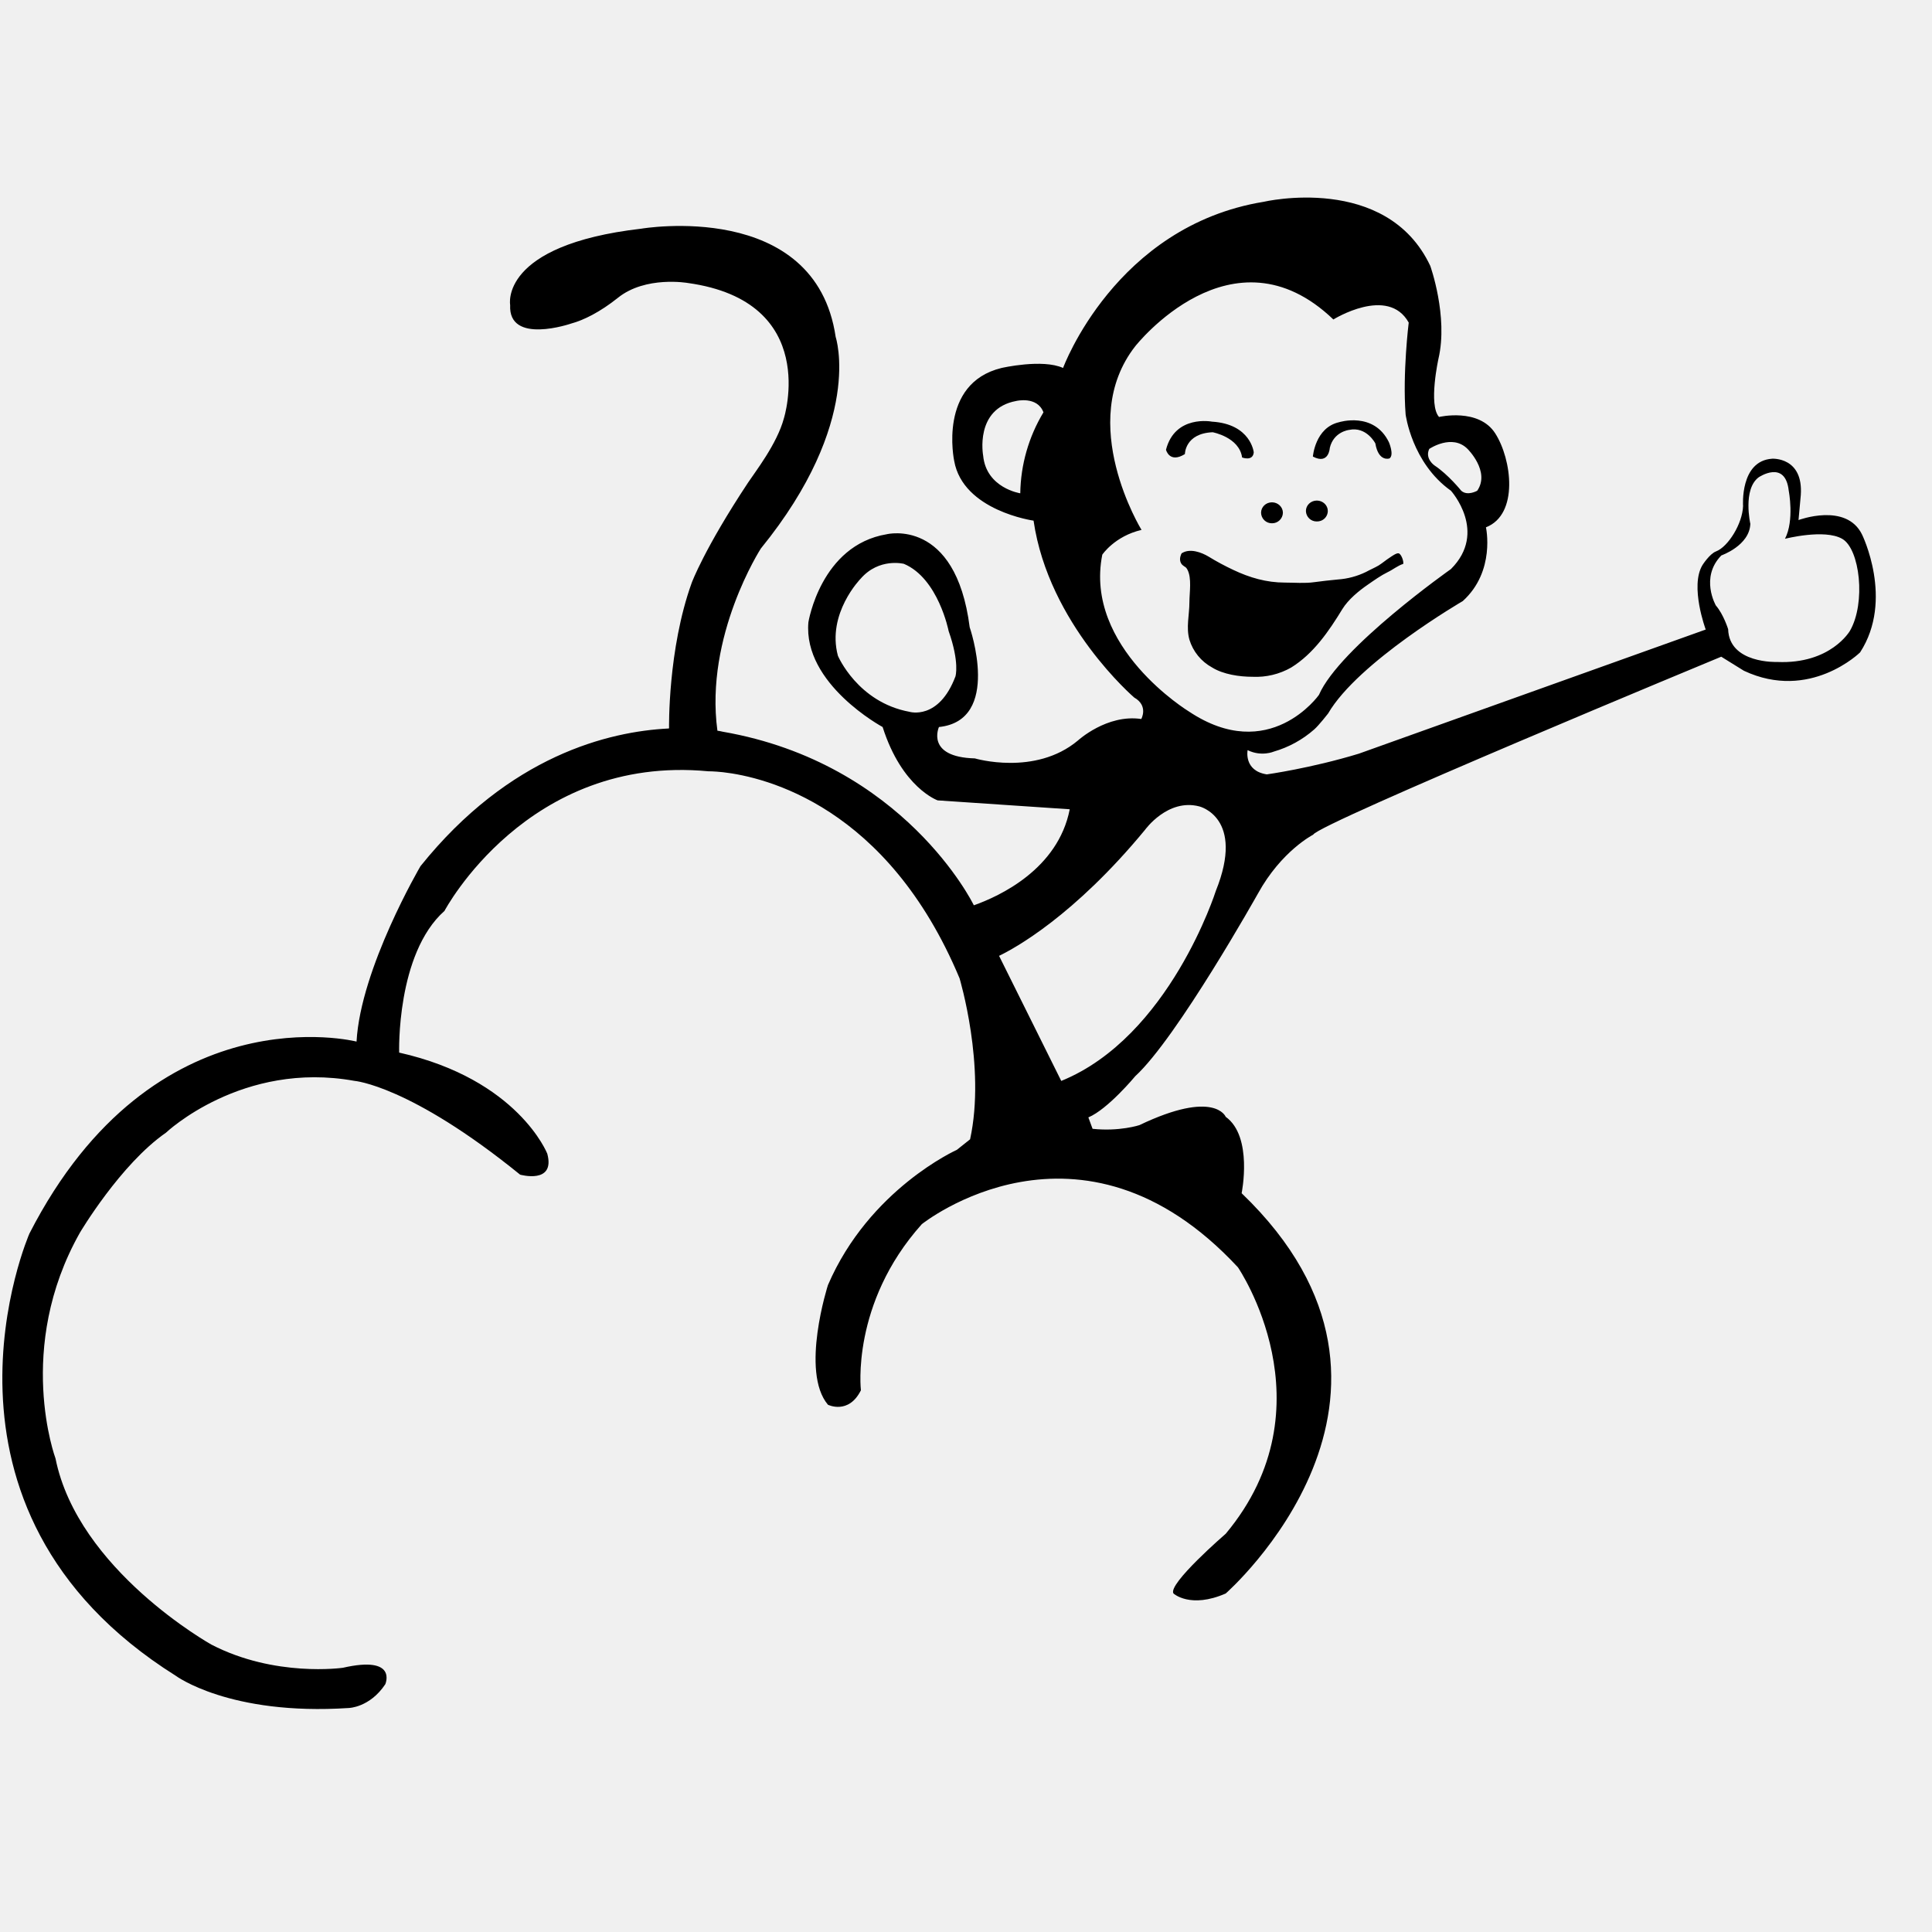
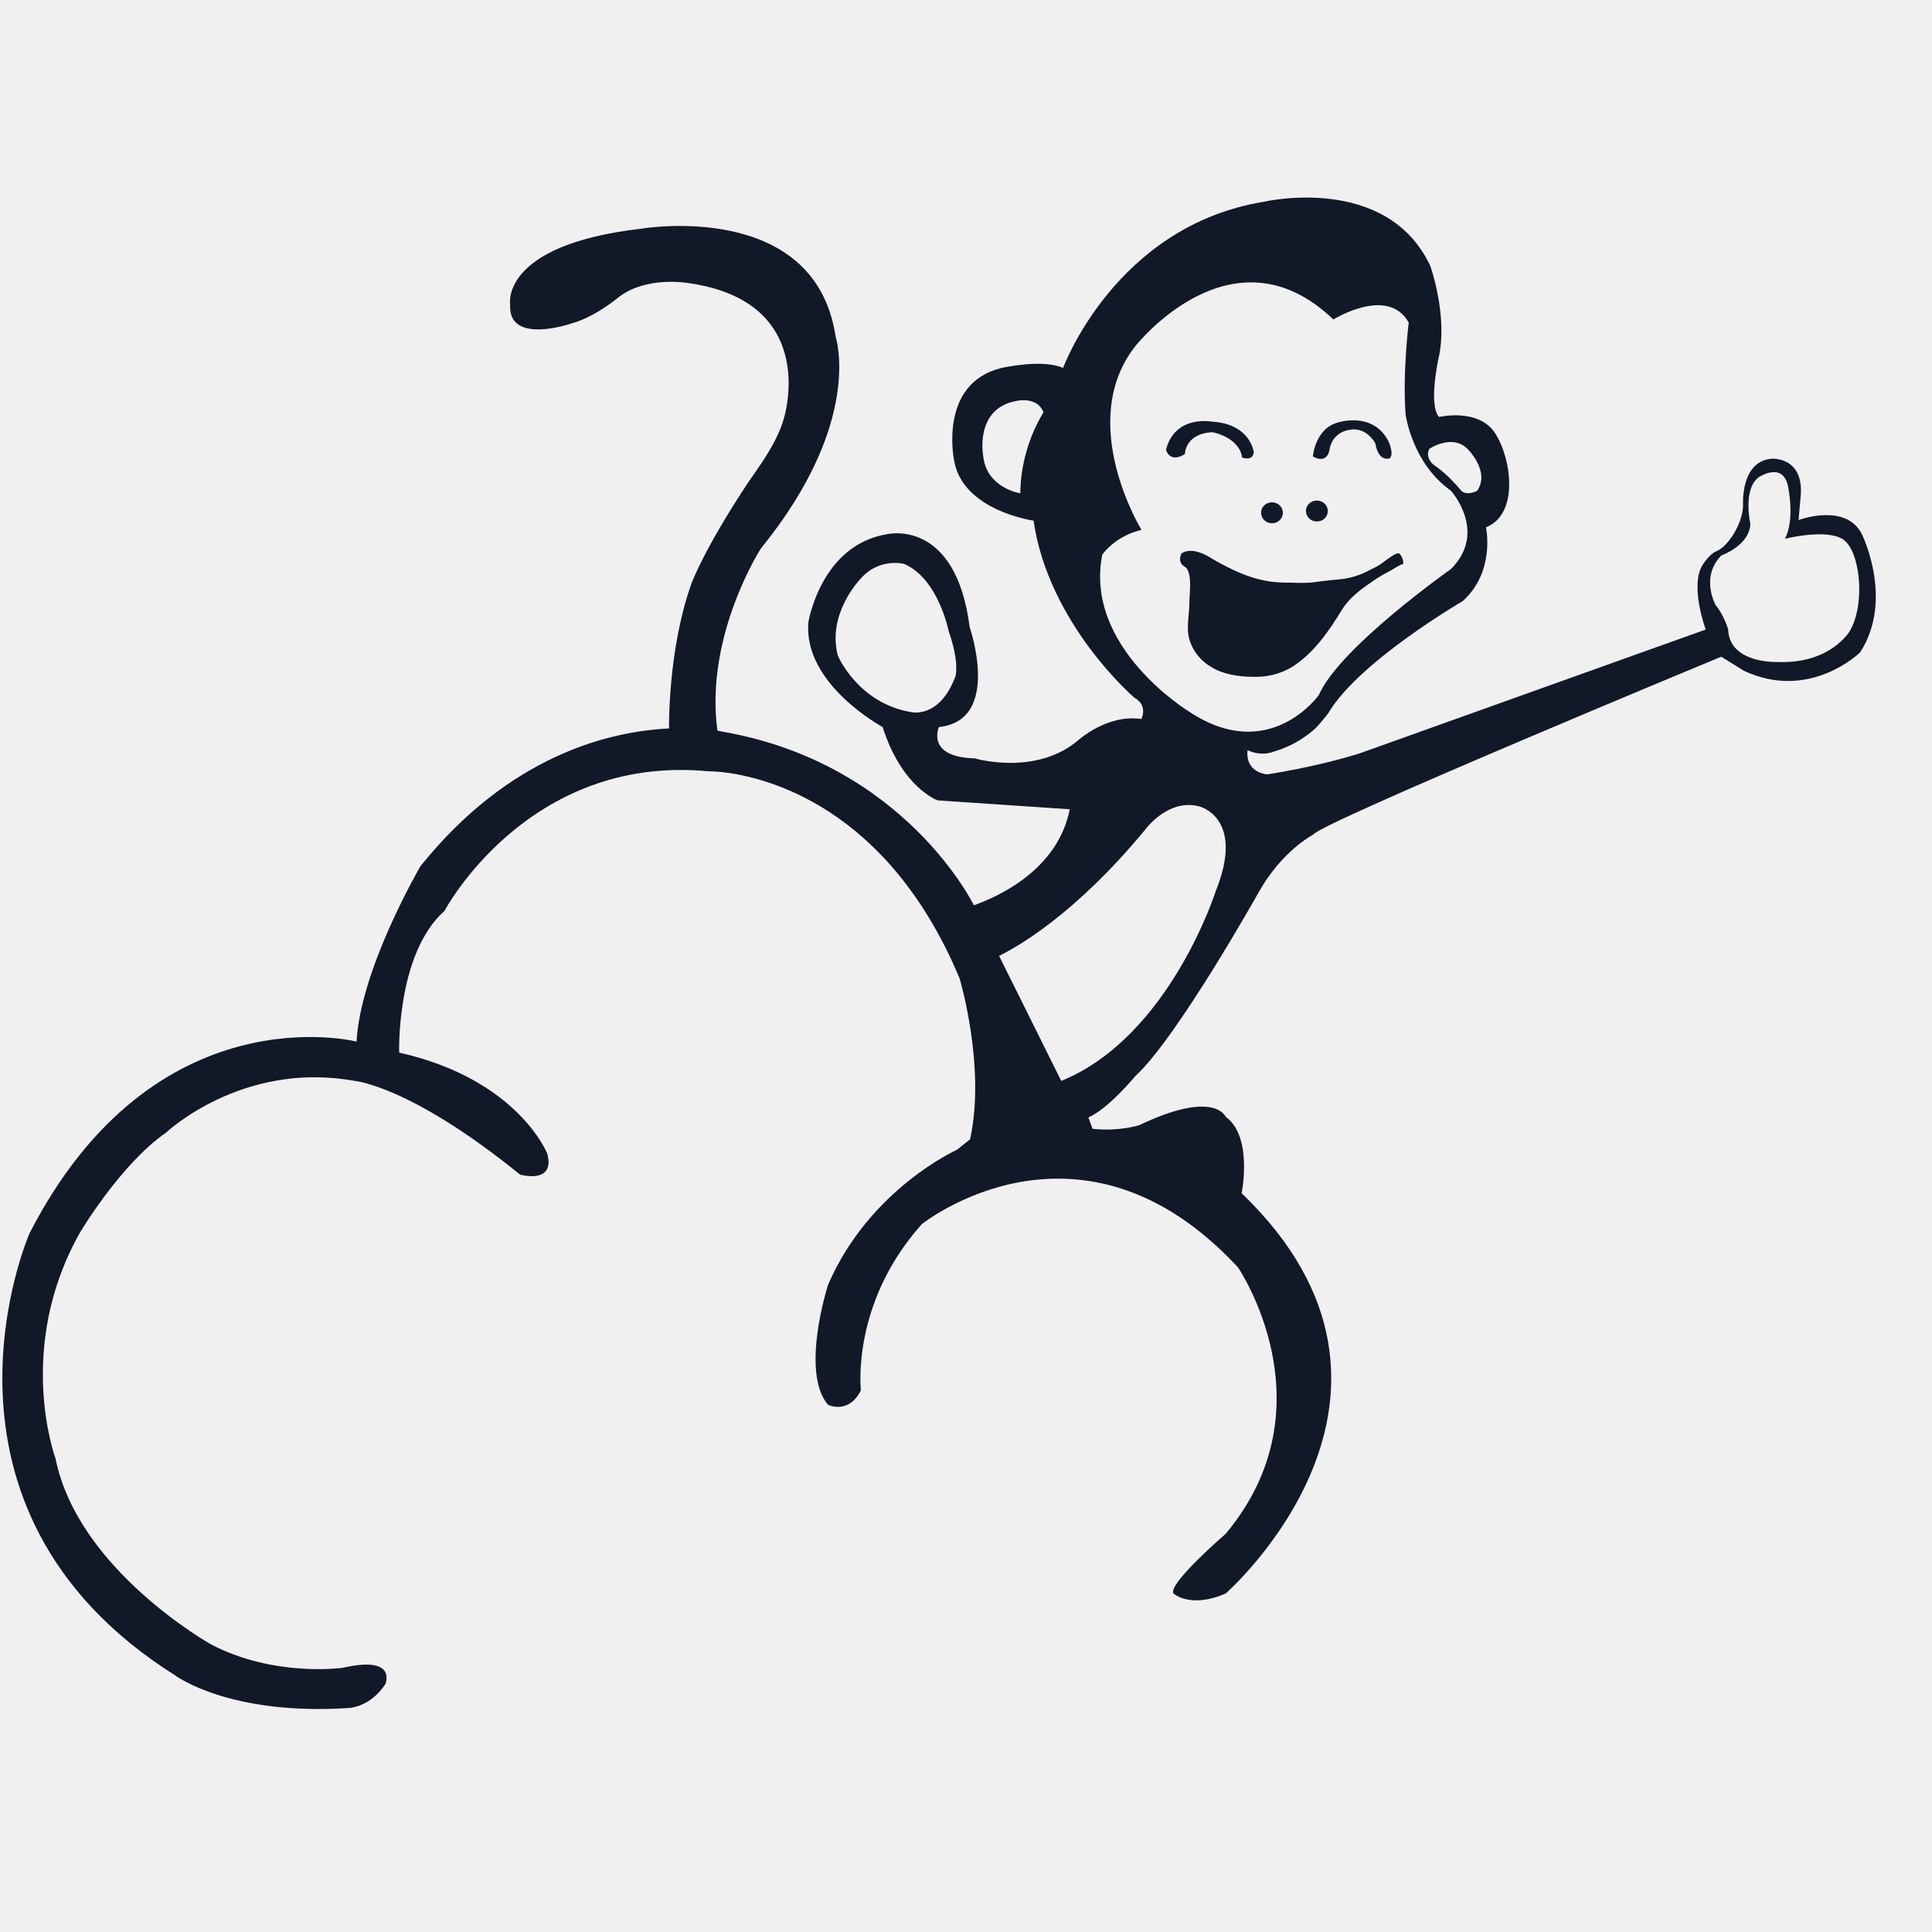
<svg xmlns="http://www.w3.org/2000/svg" width="33" height="33" fill="none" viewBox="0 0 33 33">
  <g clip-path="url(#a)">
-     <path fill="#000" d="M16.635 15.463c.435-.154 1.436-.616 1.637-1.64l-2.256-.152s-.61-.214-.94-1.253c0 0-1.362-.733-1.268-1.79 0 0 .21-1.315 1.339-1.503 0 0 1.176-.291 1.416 1.589 0 0 .553 1.592-.525 1.704 0 0-.234.513.613.536 0 0 1.03.306 1.76-.305 0 0 .495-.455 1.083-.368 0 0 .126-.226-.12-.366 0 0-1.463-1.252-1.72-3.022 0 0-1.206-.168-1.356-1.022 0 0-.282-1.322.81-1.586 0 0 .696-.16 1.05 0 0 0 .889-2.423 3.426-2.838 0 0 2.098-.493 2.846 1.094 0 0 .309.862.14 1.586 0 0-.175.792.01.995 0 0 .679-.16.96.281.282.44.406 1.384-.159 1.604 0 0 .168.75-.396 1.26 0 0-1.789 1.04-2.3 1.92 0 0-.157.202-.237.272a1.8 1.8 0 0 1-.688.378s-.212.093-.45-.024c0 0-.07.353.328.414 0 0 .753-.104 1.573-.354l5.924-2.12s-.275-.74-.055-1.102c0 0 .122-.192.232-.233.205-.079.45-.47.461-.775 0 0-.057-.773.498-.808 0 0 .533-.032.488.62l-.039.428s.814-.306 1.085.247c0 0 .55 1.115-.033 2.013 0 0-.857.844-1.985.314l-.387-.24s-6.89 2.854-6.97 3.04c0 0-.54.274-.943 1.005 0 0-1.383 2.467-2.096 3.12 0 0-.467.564-.801.704l.072.195c.462.049.8-.063.8-.063 1.288-.616 1.474-.142 1.474-.142.47.337.272 1.305.272 1.305 3.595 3.453-.272 6.837-.272 6.837-.606.264-.892 0-.892 0-.105-.159.893-1.021.893-1.021 1.825-2.187.208-4.55.208-4.55-2.697-2.906-5.4-.737-5.4-.737-1.215 1.357-1.04 2.837-1.04 2.837-.211.423-.563.247-.563.247-.476-.564 0-2.044 0-2.044.705-1.64 2.202-2.31 2.202-2.31l.226-.18c.272-1.248-.18-2.75-.18-2.75-1.232-2.942-3.316-3.437-4.04-3.52.01.061.012.076 0 0-.16-.017-.252-.016-.252-.016-3.09-.293-4.506 2.385-4.506 2.385-.826.734-.774 2.42-.774 2.42 2.032.457 2.53 1.727 2.53 1.727.142.528-.464.358-.464.358-1.884-1.529-2.83-1.602-2.83-1.602-1.92-.347-3.219.885-3.219.885-.779.54-1.47 1.708-1.47 1.708C.25 23.03.948 24.911.948 24.911c.383 1.91 2.663 3.18 2.663 3.18 1.085.563 2.245.396 2.245.396.944-.216.725.281.725.281-.266.4-.625.406-.625.406C3.918 29.308 3 28.622 3 28.622c-4.553-2.86-2.497-7.553-2.497-7.553 2.133-4.16 5.587-3.278 5.587-3.278.069-1.252 1.092-2.996 1.092-2.996 1.52-1.893 3.22-2.301 4.24-2.352l.006-.005s-.024-1.343.387-2.483c0 0 .213-.58.964-1.714.119-.18.493-.658.61-1.094 0 0 .635-1.996-1.638-2.313 0 0-.724-.128-1.197.253-.3.24-.583.382-.8.44 0 0-1.075.37-1.04-.317 0 0-.194-1.023 2.24-1.304 0 0 2.973-.51 3.32 1.85 0 0 .485 1.445-1.278 3.613 0 0-.962 1.49-.742 3.112q.045.006.09.017c3.102.539 4.282 2.95 4.282 2.95zm.43.864 1.062 2.136c1.85-.752 2.64-3.245 2.64-3.245.506-1.256-.282-1.444-.282-1.444-.54-.141-.927.4-.927.4-1.214 1.472-2.228 2.025-2.494 2.153m5.711-10.87c-1.727-1.656-3.384.457-3.384.457-1.021 1.304.107 3.137.107 3.137-.459.107-.67.423-.67.423-.317 1.587 1.48 2.679 1.48 2.679 1.374.916 2.22-.283 2.22-.283.352-.81 2.255-2.15 2.255-2.15.635-.634 0-1.338 0-1.338-.67-.476-.774-1.304-.774-1.304-.054-.705.053-1.568.053-1.568-.354-.635-1.287-.053-1.287-.053m-4.952 1.586c-.106-.282-.466-.194-.466-.194-.714.132-.564.933-.564.933.053.556.634.644.634.644.007-.488.144-.965.396-1.383m6.59.624c-.08.168.089.283.089.283.236.156.457.432.457.432.107.096.273 0 .273 0 .227-.33-.166-.715-.166-.715-.264-.264-.652 0-.652 0m-8.211 3.11s-.176-.898-.763-1.146c0 0-.424-.11-.74.254 0 0-.582.593-.388 1.316 0 0 .335.793 1.222.957 0 0 .5.153.786-.605 0 0 .074-.235-.117-.775m13.105-.436c.132.152.21.405.21.405.018.593.837.56.837.56.917.04 1.244-.533 1.244-.533.274-.476.17-1.4-.134-1.571-.303-.173-.976 0-.976 0 .163-.317.064-.82.064-.82-.058-.541-.514-.23-.514-.23-.275.206-.142.794-.142.794-.013.373-.495.54-.495.54-.369.377-.094.855-.094.855m-7.893-2.616c-.014.16-.199.088-.199.088-.048-.347-.503-.431-.503-.431-.475.02-.474.373-.474.373-.265.164-.323-.074-.323-.074.155-.603.785-.48.785-.48.665.04.714.524.714.524m1.01.073s.037-.493.446-.587c0 0 .595-.19.853.342 0 0 .093.216.01.276 0 0-.187.068-.242-.256 0 0-.15-.294-.448-.231 0 0-.264.028-.33.307 0 0-.014.293-.288.149m-2.234 1.647c.136-.083.33-.012.453.062.134.083.28.16.422.227.278.132.566.216.88.216.165 0 .34.016.5-.007q.201-.027.405-.046a1.3 1.3 0 0 0 .479-.128c.073-.04.146-.07.218-.112.067-.042.128-.096.192-.136.03-.02.11-.078.147-.071.046.008.092.137.08.181-.09.027-.177.099-.264.14-.12.059-.23.138-.34.214-.155.106-.336.256-.435.417-.23.377-.493.763-.875.999-.2.114-.429.169-.66.158-.22 0-.5-.04-.692-.16a.81.81 0 0 1-.386-.474c-.059-.211 0-.423 0-.638 0-.166.044-.413-.035-.56-.026-.05-.037-.036-.082-.076-.035-.03-.054-.086-.036-.15.002-.011.018-.058.029-.056m1.721-.687a.184.184 0 0 1-.186.179.183.183 0 0 1-.187-.18c0-.098.082-.178.186-.178.103 0 .187.08.187.179m.767-.03a.18.18 0 0 1-.117.166.2.2 0 0 1-.07.012.183.183 0 0 1-.187-.179c0-.098.083-.178.187-.178.103 0 .187.08.187.178" />
+     <path fill="#111827" d="M16.635 15.463c.435-.154 1.436-.616 1.637-1.64l-2.256-.152s-.61-.214-.94-1.253c0 0-1.362-.733-1.268-1.79 0 0 .21-1.315 1.339-1.503 0 0 1.176-.291 1.416 1.589 0 0 .553 1.592-.525 1.704 0 0-.234.513.613.536 0 0 1.03.306 1.76-.305 0 0 .495-.455 1.083-.368 0 0 .126-.226-.12-.366 0 0-1.463-1.252-1.72-3.022 0 0-1.206-.168-1.356-1.022 0 0-.282-1.322.81-1.586 0 0 .696-.16 1.05 0 0 0 .889-2.423 3.426-2.838 0 0 2.098-.493 2.846 1.094 0 0 .309.862.14 1.586 0 0-.175.792.01.995 0 0 .679-.16.96.281.282.44.406 1.384-.159 1.604 0 0 .168.75-.396 1.26 0 0-1.789 1.04-2.3 1.92 0 0-.157.202-.237.272a1.8 1.8 0 0 1-.688.378s-.212.093-.45-.024c0 0-.07.353.328.414 0 0 .753-.104 1.573-.354l5.924-2.12s-.275-.74-.055-1.102c0 0 .122-.192.232-.233.205-.079.45-.47.461-.775 0 0-.057-.773.498-.808 0 0 .533-.032.488.62l-.039.428s.814-.306 1.085.247c0 0 .55 1.115-.033 2.013 0 0-.857.844-1.985.314l-.387-.24s-6.89 2.854-6.97 3.04c0 0-.54.274-.943 1.005 0 0-1.383 2.467-2.096 3.12 0 0-.467.564-.801.704l.072.195c.462.049.8-.063.8-.063 1.288-.616 1.474-.142 1.474-.142.47.337.272 1.305.272 1.305 3.595 3.453-.272 6.837-.272 6.837-.606.264-.892 0-.892 0-.105-.159.893-1.021.893-1.021 1.825-2.187.208-4.55.208-4.55-2.697-2.906-5.4-.737-5.4-.737-1.215 1.357-1.04 2.837-1.04 2.837-.211.423-.563.247-.563.247-.476-.564 0-2.044 0-2.044.705-1.64 2.202-2.31 2.202-2.31l.226-.18c.272-1.248-.18-2.75-.18-2.75-1.232-2.942-3.316-3.437-4.04-3.52.01.061.012.076 0 0-.16-.017-.252-.016-.252-.016-3.09-.293-4.506 2.385-4.506 2.385-.826.734-.774 2.42-.774 2.42 2.032.457 2.53 1.727 2.53 1.727.142.528-.464.358-.464.358-1.884-1.529-2.83-1.602-2.83-1.602-1.92-.347-3.219.885-3.219.885-.779.54-1.47 1.708-1.47 1.708C.25 23.03.948 24.911.948 24.911c.383 1.91 2.663 3.18 2.663 3.18 1.085.563 2.245.396 2.245.396.944-.216.725.281.725.281-.266.4-.625.406-.625.406C3.918 29.308 3 28.622 3 28.622c-4.553-2.86-2.497-7.553-2.497-7.553 2.133-4.16 5.587-3.278 5.587-3.278.069-1.252 1.092-2.996 1.092-2.996 1.52-1.893 3.22-2.301 4.24-2.352l.006-.005s-.024-1.343.387-2.483c0 0 .213-.58.964-1.714.119-.18.493-.658.61-1.094 0 0 .635-1.996-1.638-2.313 0 0-.724-.128-1.197.253-.3.24-.583.382-.8.44 0 0-1.075.37-1.04-.317 0 0-.194-1.023 2.24-1.304 0 0 2.973-.51 3.32 1.85 0 0 .485 1.445-1.278 3.613 0 0-.962 1.49-.742 3.112q.045.006.09.017c3.102.539 4.282 2.95 4.282 2.95zm.43.864 1.062 2.136c1.85-.752 2.64-3.245 2.64-3.245.506-1.256-.282-1.444-.282-1.444-.54-.141-.927.4-.927.4-1.214 1.472-2.228 2.025-2.494 2.153m5.711-10.87c-1.727-1.656-3.384.457-3.384.457-1.021 1.304.107 3.137.107 3.137-.459.107-.67.423-.67.423-.317 1.587 1.48 2.679 1.48 2.679 1.374.916 2.22-.283 2.22-.283.352-.81 2.255-2.15 2.255-2.15.635-.634 0-1.338 0-1.338-.67-.476-.774-1.304-.774-1.304-.054-.705.053-1.568.053-1.568-.354-.635-1.287-.053-1.287-.053m-4.952 1.586c-.106-.282-.466-.194-.466-.194-.714.132-.564.933-.564.933.053.556.634.644.634.644.007-.488.144-.965.396-1.383m6.59.624c-.08.168.089.283.089.283.236.156.457.432.457.432.107.096.273 0 .273 0 .227-.33-.166-.715-.166-.715-.264-.264-.652 0-.652 0m-8.211 3.11s-.176-.898-.763-1.146c0 0-.424-.11-.74.254 0 0-.582.593-.388 1.316 0 0 .335.793 1.222.957 0 0 .5.153.786-.605 0 0 .074-.235-.117-.775m13.105-.436c.132.152.21.405.21.405.018.593.837.56.837.56.917.04 1.244-.533 1.244-.533.274-.476.17-1.4-.134-1.571-.303-.173-.976 0-.976 0 .163-.317.064-.82.064-.82-.058-.541-.514-.23-.514-.23-.275.206-.142.794-.142.794-.013.373-.495.54-.495.54-.369.377-.094.855-.094.855m-7.893-2.616c-.014.16-.199.088-.199.088-.048-.347-.503-.431-.503-.431-.475.02-.474.373-.474.373-.265.164-.323-.074-.323-.074.155-.603.785-.48.785-.48.665.04.714.524.714.524m1.01.073s.037-.493.446-.587c0 0 .595-.19.853.342 0 0 .093.216.01.276 0 0-.187.068-.242-.256 0 0-.15-.294-.448-.231 0 0-.264.028-.33.307 0 0-.014.293-.288.149m-2.234 1.647c.136-.083.33-.012.453.062.134.083.28.16.422.227.278.132.566.216.88.216.165 0 .34.016.5-.007q.201-.027.405-.046a1.3 1.3 0 0 0 .479-.128c.073-.04.146-.07.218-.112.067-.042.128-.096.192-.136.03-.02.11-.078.147-.071.046.008.092.137.08.181-.09.027-.177.099-.264.14-.12.059-.23.138-.34.214-.155.106-.336.256-.435.417-.23.377-.493.763-.875.999-.2.114-.429.169-.66.158-.22 0-.5-.04-.692-.16a.81.81 0 0 1-.386-.474c-.059-.211 0-.423 0-.638 0-.166.044-.413-.035-.56-.026-.05-.037-.036-.082-.076-.035-.03-.054-.086-.036-.15.002-.011.018-.058.029-.056m1.721-.687a.184.184 0 0 1-.186.179.183.183 0 0 1-.187-.18c0-.098.082-.178.186-.178.103 0 .187.08.187.179m.767-.03a.18.18 0 0 1-.117.166.2.2 0 0 1-.07.012.183.183 0 0 1-.187-.179c0-.098.083-.178.187-.178.103 0 .187.08.187.178" />
  </g>
  <defs>
    <clipPath id="a">
      <path fill="#fff" d="M.04.283h32v32h-32z" />
    </clipPath>
  </defs>
</svg>
